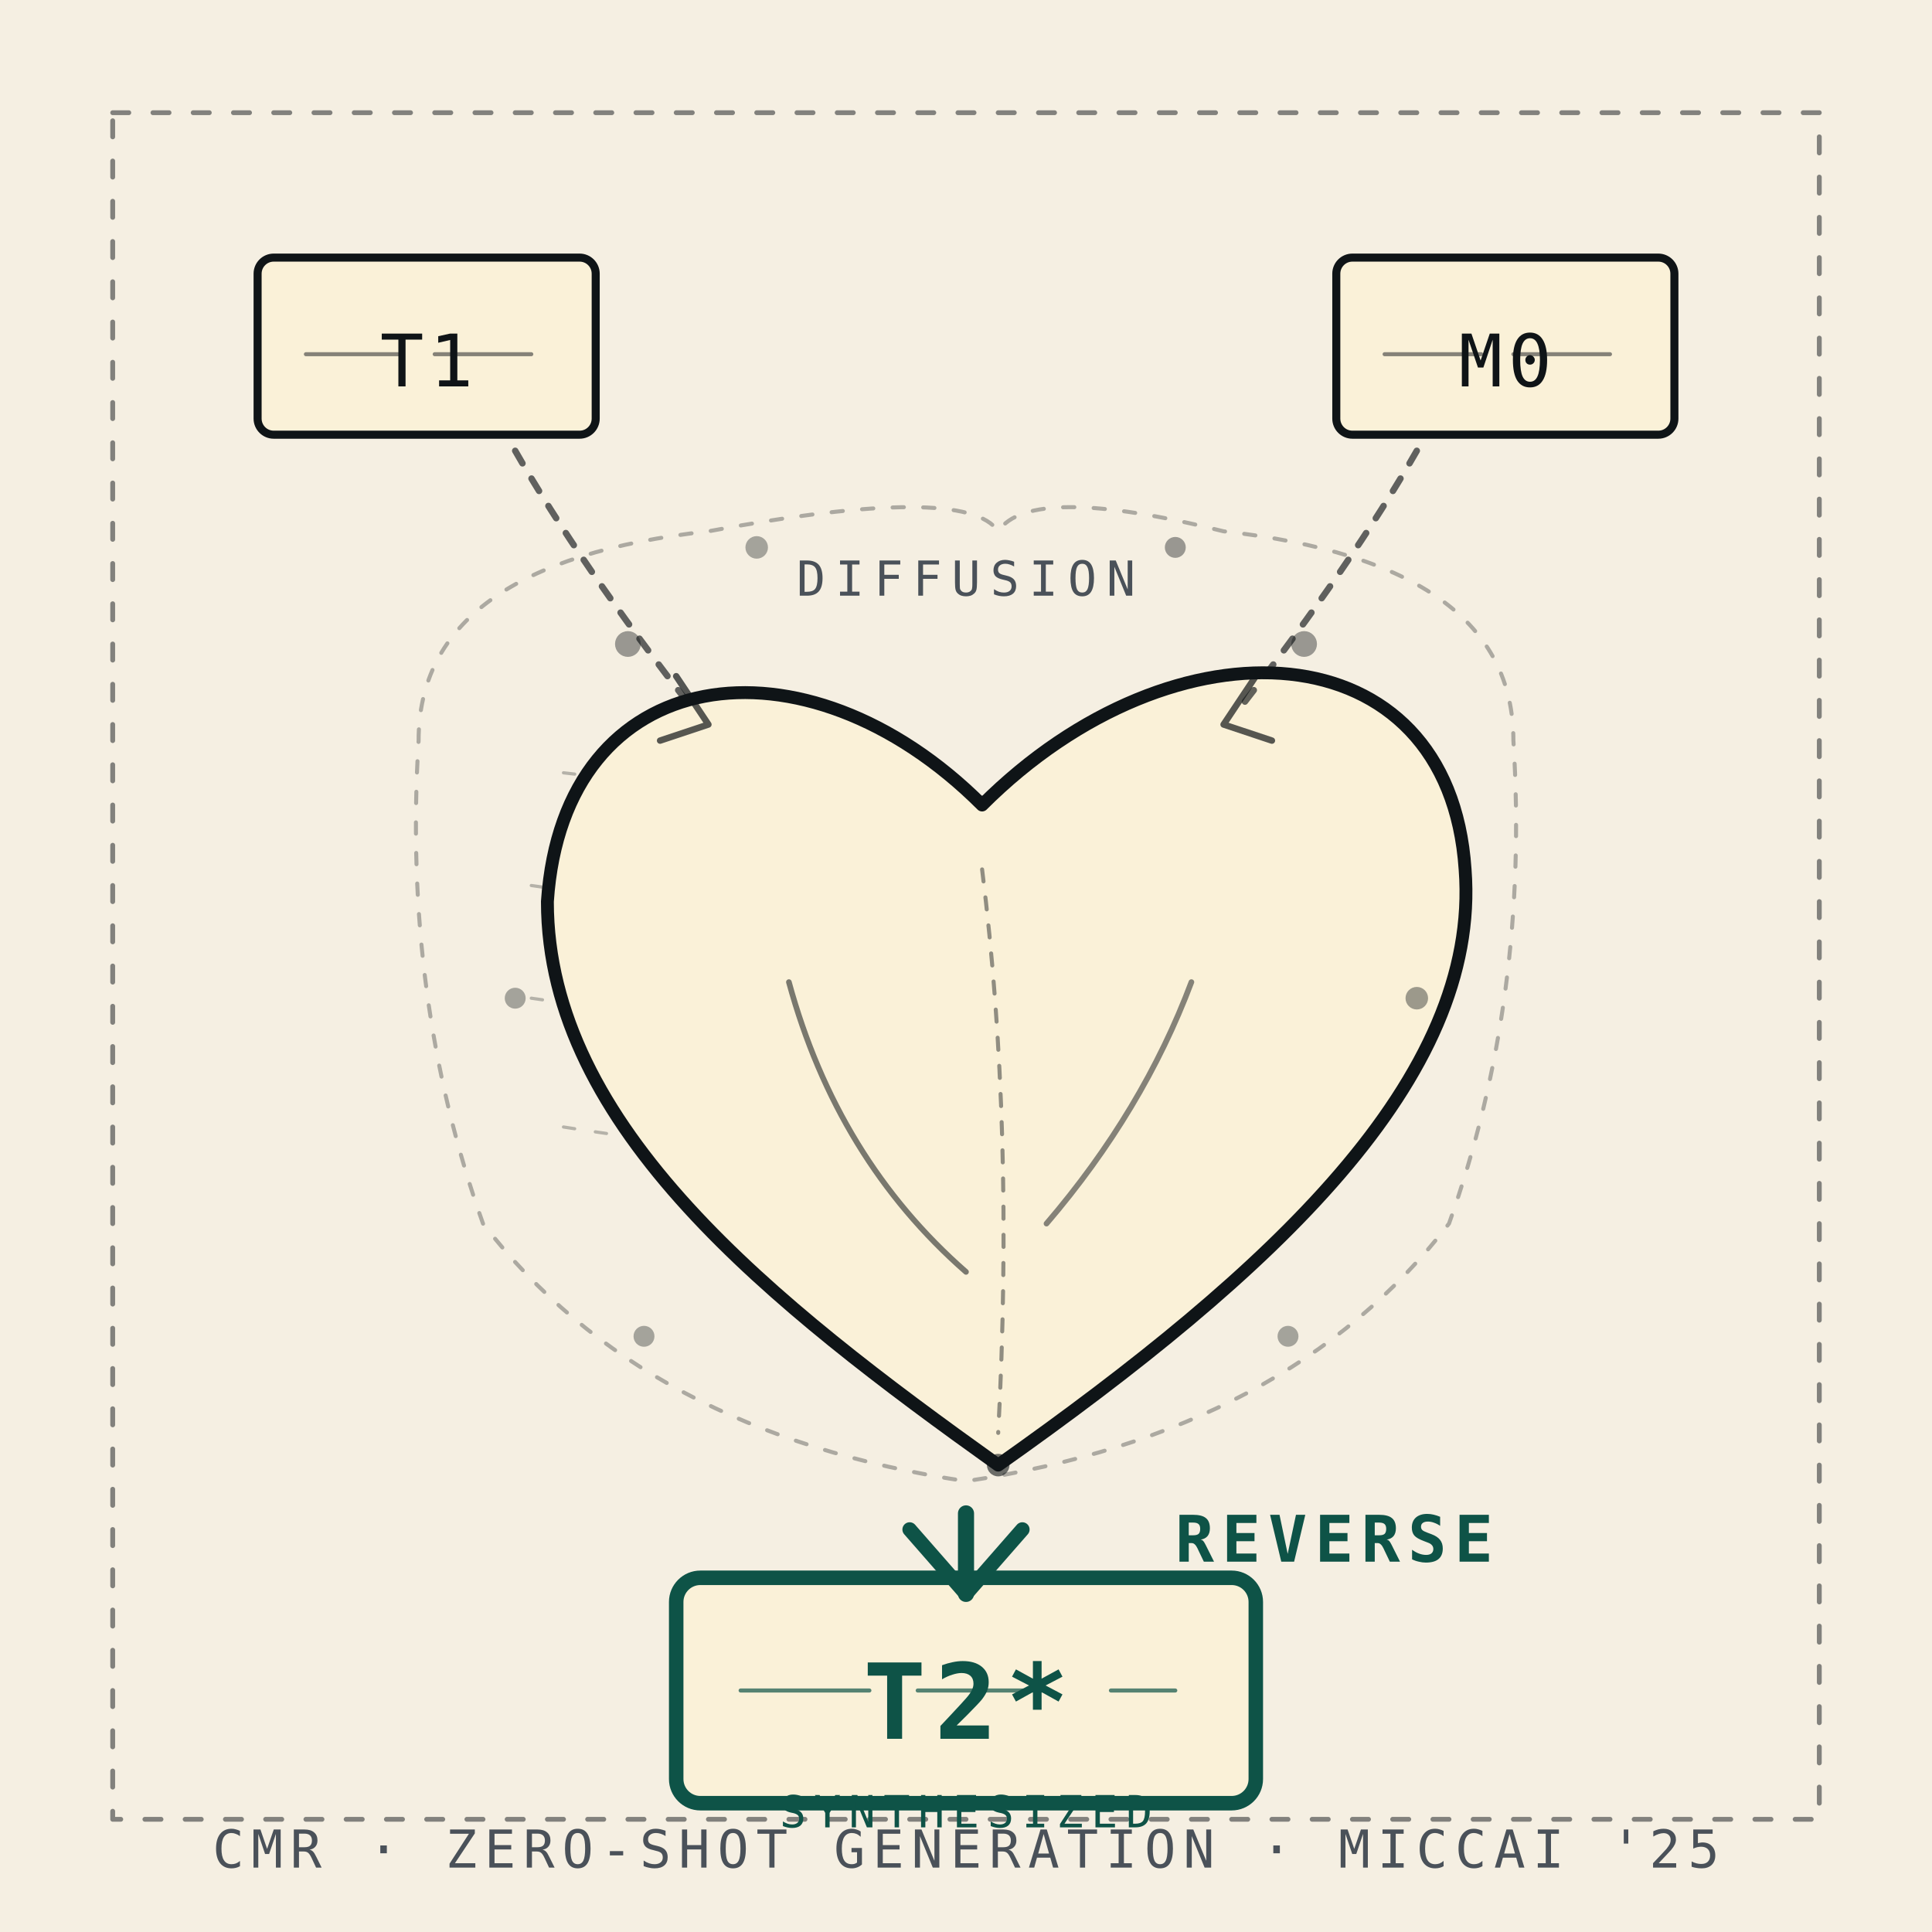
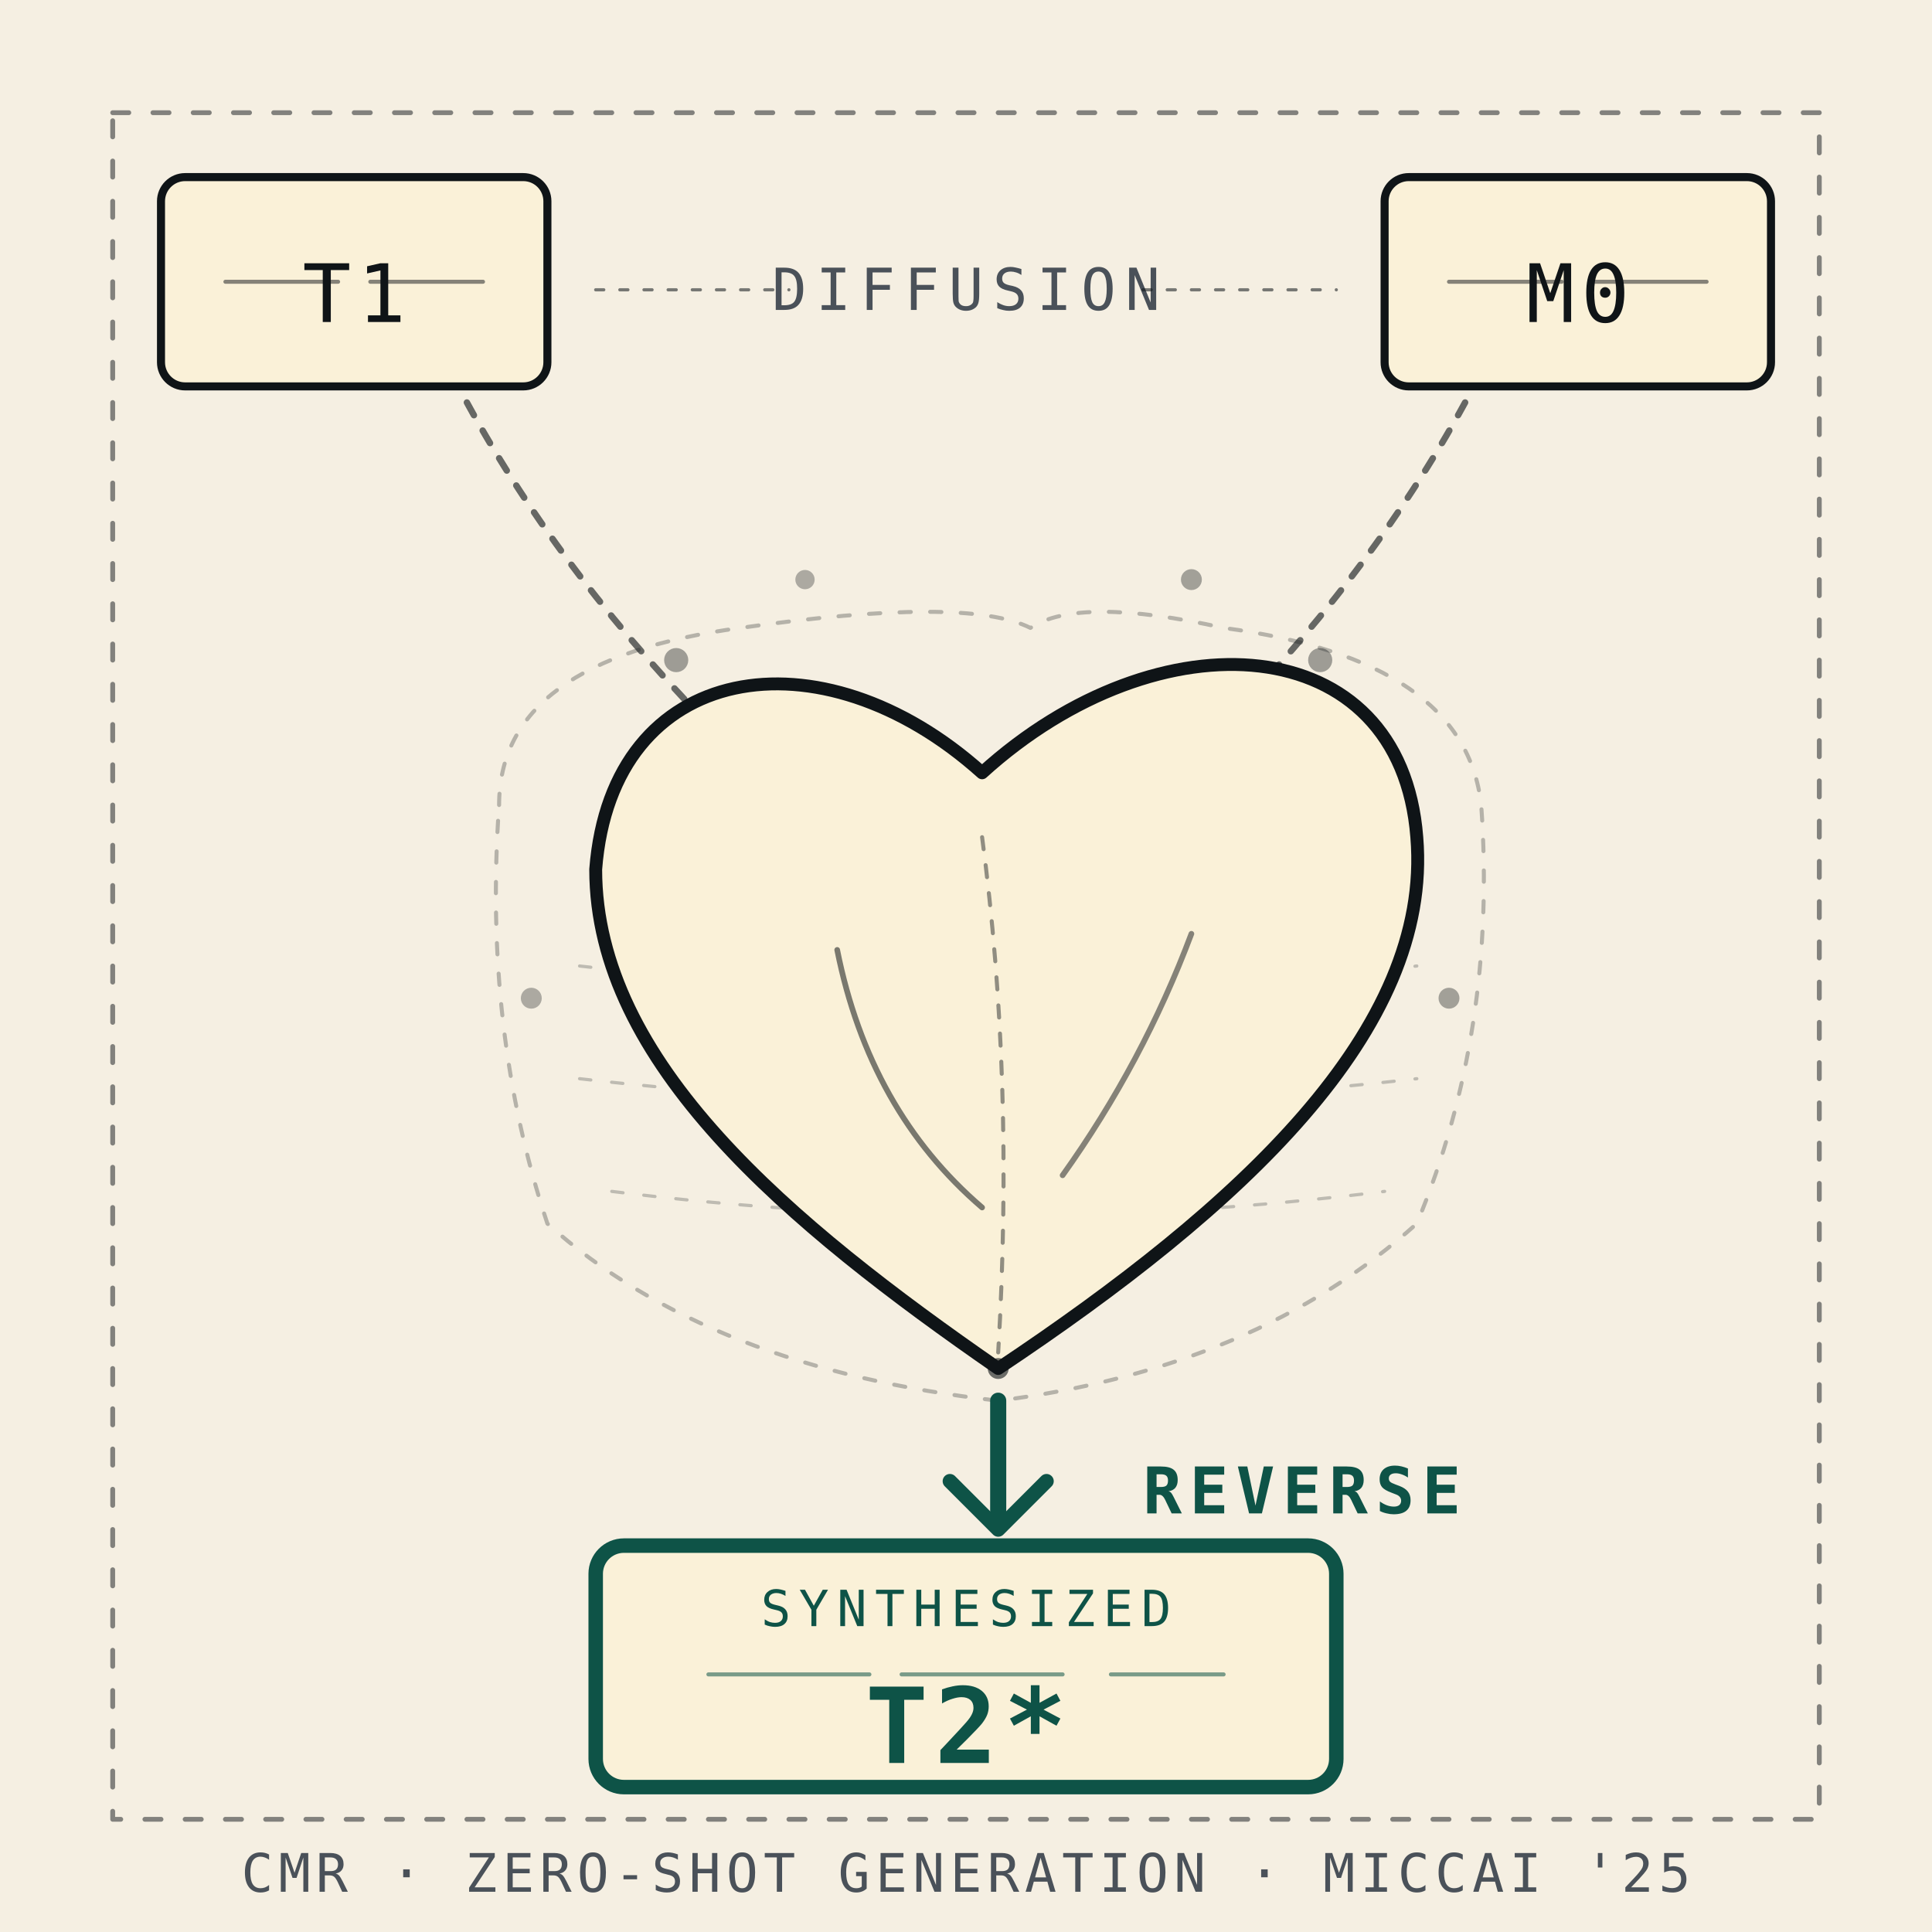
<svg xmlns="http://www.w3.org/2000/svg" viewBox="0 0 240 240" fill="none">
  <rect width="240" height="240" fill="#F5EFE2" />
  <g stroke="#0F1417" stroke-width="1.2" stroke-linecap="round" stroke-linejoin="round">
    <rect x="14" y="14" width="212" height="212" stroke-width="0.6" stroke-dasharray="2 3" opacity="0.5" />
-     <path d="M52 92 Q52 70 88 66 Q120 60 124 66 Q128 60 152 66 Q188 70 188 92 Q190 124 180 152 Q160 178 120 184 Q80 178 60 152 Q50 124 52 92 Z" stroke-width="0.5" stroke-dasharray="1.4 2.4" opacity="0.32" />
-     <path d="M70 96 Q120 102 170 96 M66 110 Q120 118 174 110 M66 124 Q120 132 174 124 M70 140 Q120 148 170 140" stroke-width="0.4" stroke-dasharray="1.4 2.6" opacity="0.28" />
-     <path d="M122 100 C 100 78, 70 82, 68 112 C 68 140, 96 162, 124 182 C 158 158, 184 134, 182 108 C 180 78, 146 76, 122 100 Z" stroke-width="1.6" fill="#FAF1D8" />
-     <path d="M98 122 Q104 144 120 158" stroke-width="0.7" opacity="0.55" />
-     <path d="M148 122 Q142 138 130 152" stroke-width="0.7" opacity="0.5" />
-     <path d="M122 108 Q126 140 124 178" stroke-width="0.5" stroke-dasharray="1.5 2" opacity="0.45" />
-     <circle cx="124" cy="182" r="1.4" fill="#0F1417" opacity="0.6" stroke="none" />
    <g>
-       <rect x="32" y="32" width="42" height="22" rx="2" stroke-width="1" fill="#FAF1D8" />
-       <path d="M38 44 H50 M54 44 H66" stroke-width="0.5" opacity="0.5" />
-       <text x="53" y="48" text-anchor="middle" font-family="JetBrains Mono, monospace" font-size="9" letter-spacing="0.08em" fill="#0F1417" stroke="none" font-weight="500">T1</text>
+       <rect x="20" y="22" width="48" height="26" rx="3" stroke-width="1" fill="#FAF1D8" />
+       <path d="M28 35 H42 M46 35 H60" stroke-width="0.5" opacity="0.5" />
+       <text x="44" y="40" text-anchor="middle" font-family="JetBrains Mono, monospace" font-size="10" letter-spacing="0.08em" fill="#0F1417" stroke="none" font-weight="500">T1</text>
    </g>
    <g>
-       <rect x="166" y="32" width="42" height="22" rx="2" stroke-width="1" fill="#FAF1D8" />
-       <path d="M172 44 H184 M188 44 H200" stroke-width="0.5" opacity="0.5" />
-       <text x="187" y="48" text-anchor="middle" font-family="JetBrains Mono, monospace" font-size="9" letter-spacing="0.08em" fill="#0F1417" stroke="none" font-weight="500">M0</text>
+       <rect x="172" y="22" width="48" height="26" rx="3" stroke-width="1" fill="#FAF1D8" />
+       <path d="M180 35 H194 M198 35 H212" stroke-width="0.5" opacity="0.5" />
+       <text x="196" y="40" text-anchor="middle" font-family="JetBrains Mono, monospace" font-size="10" letter-spacing="0.08em" fill="#0F1417" stroke="none" font-weight="500">M0</text>
    </g>
+     <path d="M74 36 H98" stroke-width="0.4" stroke-dasharray="1 2" opacity="0.55" />
+     <text x="120" y="38.5" text-anchor="middle" font-family="JetBrains Mono, monospace" font-size="7.2" letter-spacing="0.16em" fill="#4A5159" stroke="none" font-weight="500">DIFFUSION</text>
+     <path d="M142 36 H166" stroke-width="0.4" stroke-dasharray="1 2" opacity="0.55" />
+     <path d="M58 50 Q70 72 90 92" stroke-width="0.8" stroke-dasharray="1.8 2.2" opacity="0.62" />
+     <path d="M86 88 L90 94 L84 94" stroke-width="0.7" opacity="0.7" />
+     <path d="M182 50 Q170 72 150 92" stroke-width="0.8" stroke-dasharray="1.8 2.2" opacity="0.62" />
+     <path d="M154 88 L150 94 L156 94" stroke-width="0.7" opacity="0.7" />
+     <path d="M62 100 Q62 82 92 78 Q120 74 128 78 Q134 74 152 78 Q182 82 184 100 Q186 128 176 152 Q156 170 124 174 Q88 170 68 152 Q60 128 62 100 Z" stroke-width="0.5" stroke-dasharray="1.4 2.4" opacity="0.28" />
+     <path d="M76 106 Q124 112 172 106 M72 120 Q124 126 176 120 M72 134 Q124 140 176 134 M76 148 Q124 154 172 148" stroke-width="0.4" stroke-dasharray="1.4 2.6" opacity="0.24" />
+     <path d="M122 96 C 102 78, 76 82, 74 108 C 74 132, 98 152, 124 170 C 154 150, 178 128, 176 104 C 174 78, 144 76, 122 96 Z" stroke-width="1.6" fill="#FAF1D8" />
+     <path d="M104 118 Q108 138 122 150" stroke-width="0.7" opacity="0.55" />
+     <path d="M148 116 Q142 132 132 146" stroke-width="0.7" opacity="0.5" />
+     <path d="M122 104 Q126 134 124 168" stroke-width="0.5" stroke-dasharray="1.5 2" opacity="0.45" />
+     <circle cx="124" cy="170" r="1.3" fill="#0F1417" opacity="0.6" stroke="none" />
+     <circle cx="84" cy="82" r="0.9" fill="#0F1417" opacity="0.38" />
+     <circle cx="100" cy="72" r="0.6" fill="#0F1417" opacity="0.32" />
+     <circle cx="148" cy="72" r="0.7" fill="#0F1417" opacity="0.36" />
+     <circle cx="164" cy="82" r="0.9" fill="#0F1417" opacity="0.38" />
+     <circle cx="66" cy="124" r="0.7" fill="#0F1417" opacity="0.32" />
+     <circle cx="180" cy="124" r="0.7" fill="#0F1417" opacity="0.36" />
+     <path d="M124 174 L124 188" stroke-width="2" stroke="#0E5347" />
+     <path d="M118 184 L124 190 L130 184" stroke-width="1.8" stroke="#0E5347" />
+     <text x="142" y="188" font-family="JetBrains Mono, monospace" font-size="8" letter-spacing="0.12em" fill="#0E5347" stroke="none" font-weight="700">REVERSE</text>
    <g>
-       <rect x="84" y="196" width="72" height="28" rx="3" stroke-width="1.8" fill="#FAF1D8" stroke="#0E5347" />
-       <path d="M92 210 H108 M114 210 H130 M138 210 H146" stroke-width="0.5" stroke="#0E5347" opacity="0.7" />
-       <text x="120" y="216" text-anchor="middle" font-family="JetBrains Mono, monospace" font-size="13" letter-spacing="0.08em" fill="#0E5347" stroke="none" font-weight="700">T2*</text>
-       <text x="120" y="227" text-anchor="middle" font-family="JetBrains Mono, monospace" font-size="5.5" letter-spacing="0.18em" fill="#0E5347" stroke="none">SYNTHESIZED</text>
+       <rect x="74" y="192" width="92" height="30" rx="3.5" stroke-width="1.8" fill="#FAF1D8" stroke="#0E5347" />
+       <text x="120" y="202" text-anchor="middle" font-family="JetBrains Mono, monospace" font-size="6.2" letter-spacing="0.16em" fill="#0E5347" stroke="none" font-weight="500">SYNTHESIZED</text>
+       <path d="M88 208 H108 M112 208 H132 M138 208 H152" stroke-width="0.5" stroke="#0E5347" opacity="0.55" />
+       <text x="120" y="219" text-anchor="middle" font-family="JetBrains Mono, monospace" font-size="13" letter-spacing="0.06em" fill="#0E5347" stroke="none" font-weight="700">T2*</text>
    </g>
-     <path d="M64 56 Q72 70 86 88" stroke-width="0.8" stroke-dasharray="1.8 2.2" opacity="0.65" />
-     <path d="M84 84 L88 90 L82 92" stroke-width="0.8" opacity="0.7" />
-     <path d="M176 56 Q168 70 154 88" stroke-width="0.8" stroke-dasharray="1.8 2.2" opacity="0.65" />
-     <path d="M156 84 L152 90 L158 92" stroke-width="0.8" opacity="0.7" />
-     <path d="M120 188 L120 198" stroke-width="2" stroke="#0E5347" />
-     <path d="M113 190 L120 198 L127 190" stroke-width="1.8" stroke="#0E5347" />
-     <text x="146" y="194" font-family="JetBrains Mono, monospace" font-size="8" letter-spacing="0.12em" fill="#0E5347" stroke="none" font-weight="700">REVERSE</text>
-     <circle cx="78" cy="80" r="1" fill="#0F1417" opacity="0.4" />
-     <circle cx="94" cy="68" r="0.8" fill="#0F1417" opacity="0.35" />
-     <circle cx="146" cy="68" r="0.7" fill="#0F1417" opacity="0.4" />
-     <circle cx="162" cy="80" r="1" fill="#0F1417" opacity="0.4" />
-     <circle cx="64" cy="124" r="0.7" fill="#0F1417" opacity="0.35" />
-     <circle cx="176" cy="124" r="0.8" fill="#0F1417" opacity="0.4" />
-     <circle cx="80" cy="166" r="0.7" fill="#0F1417" opacity="0.35" />
-     <circle cx="160" cy="166" r="0.7" fill="#0F1417" opacity="0.35" />
-     <text x="120" y="74" text-anchor="middle" font-family="JetBrains Mono, monospace" font-size="6" letter-spacing="0.2em" fill="#4A5159" stroke="none">DIFFUSION</text>
-     <text x="120" y="232" text-anchor="middle" font-family="JetBrains Mono, monospace" font-size="6.5" fill="#4A5159" stroke="none" letter-spacing="0.14em">CMR · ZERO-SHOT GENERATION · MICCAI '25</text>
+     <text x="120" y="235" text-anchor="middle" font-family="JetBrains Mono, monospace" font-size="6.6" fill="#4A5159" stroke="none" letter-spacing="0.1em" font-weight="500">CMR · ZERO-SHOT GENERATION · MICCAI '25</text>
  </g>
</svg>
